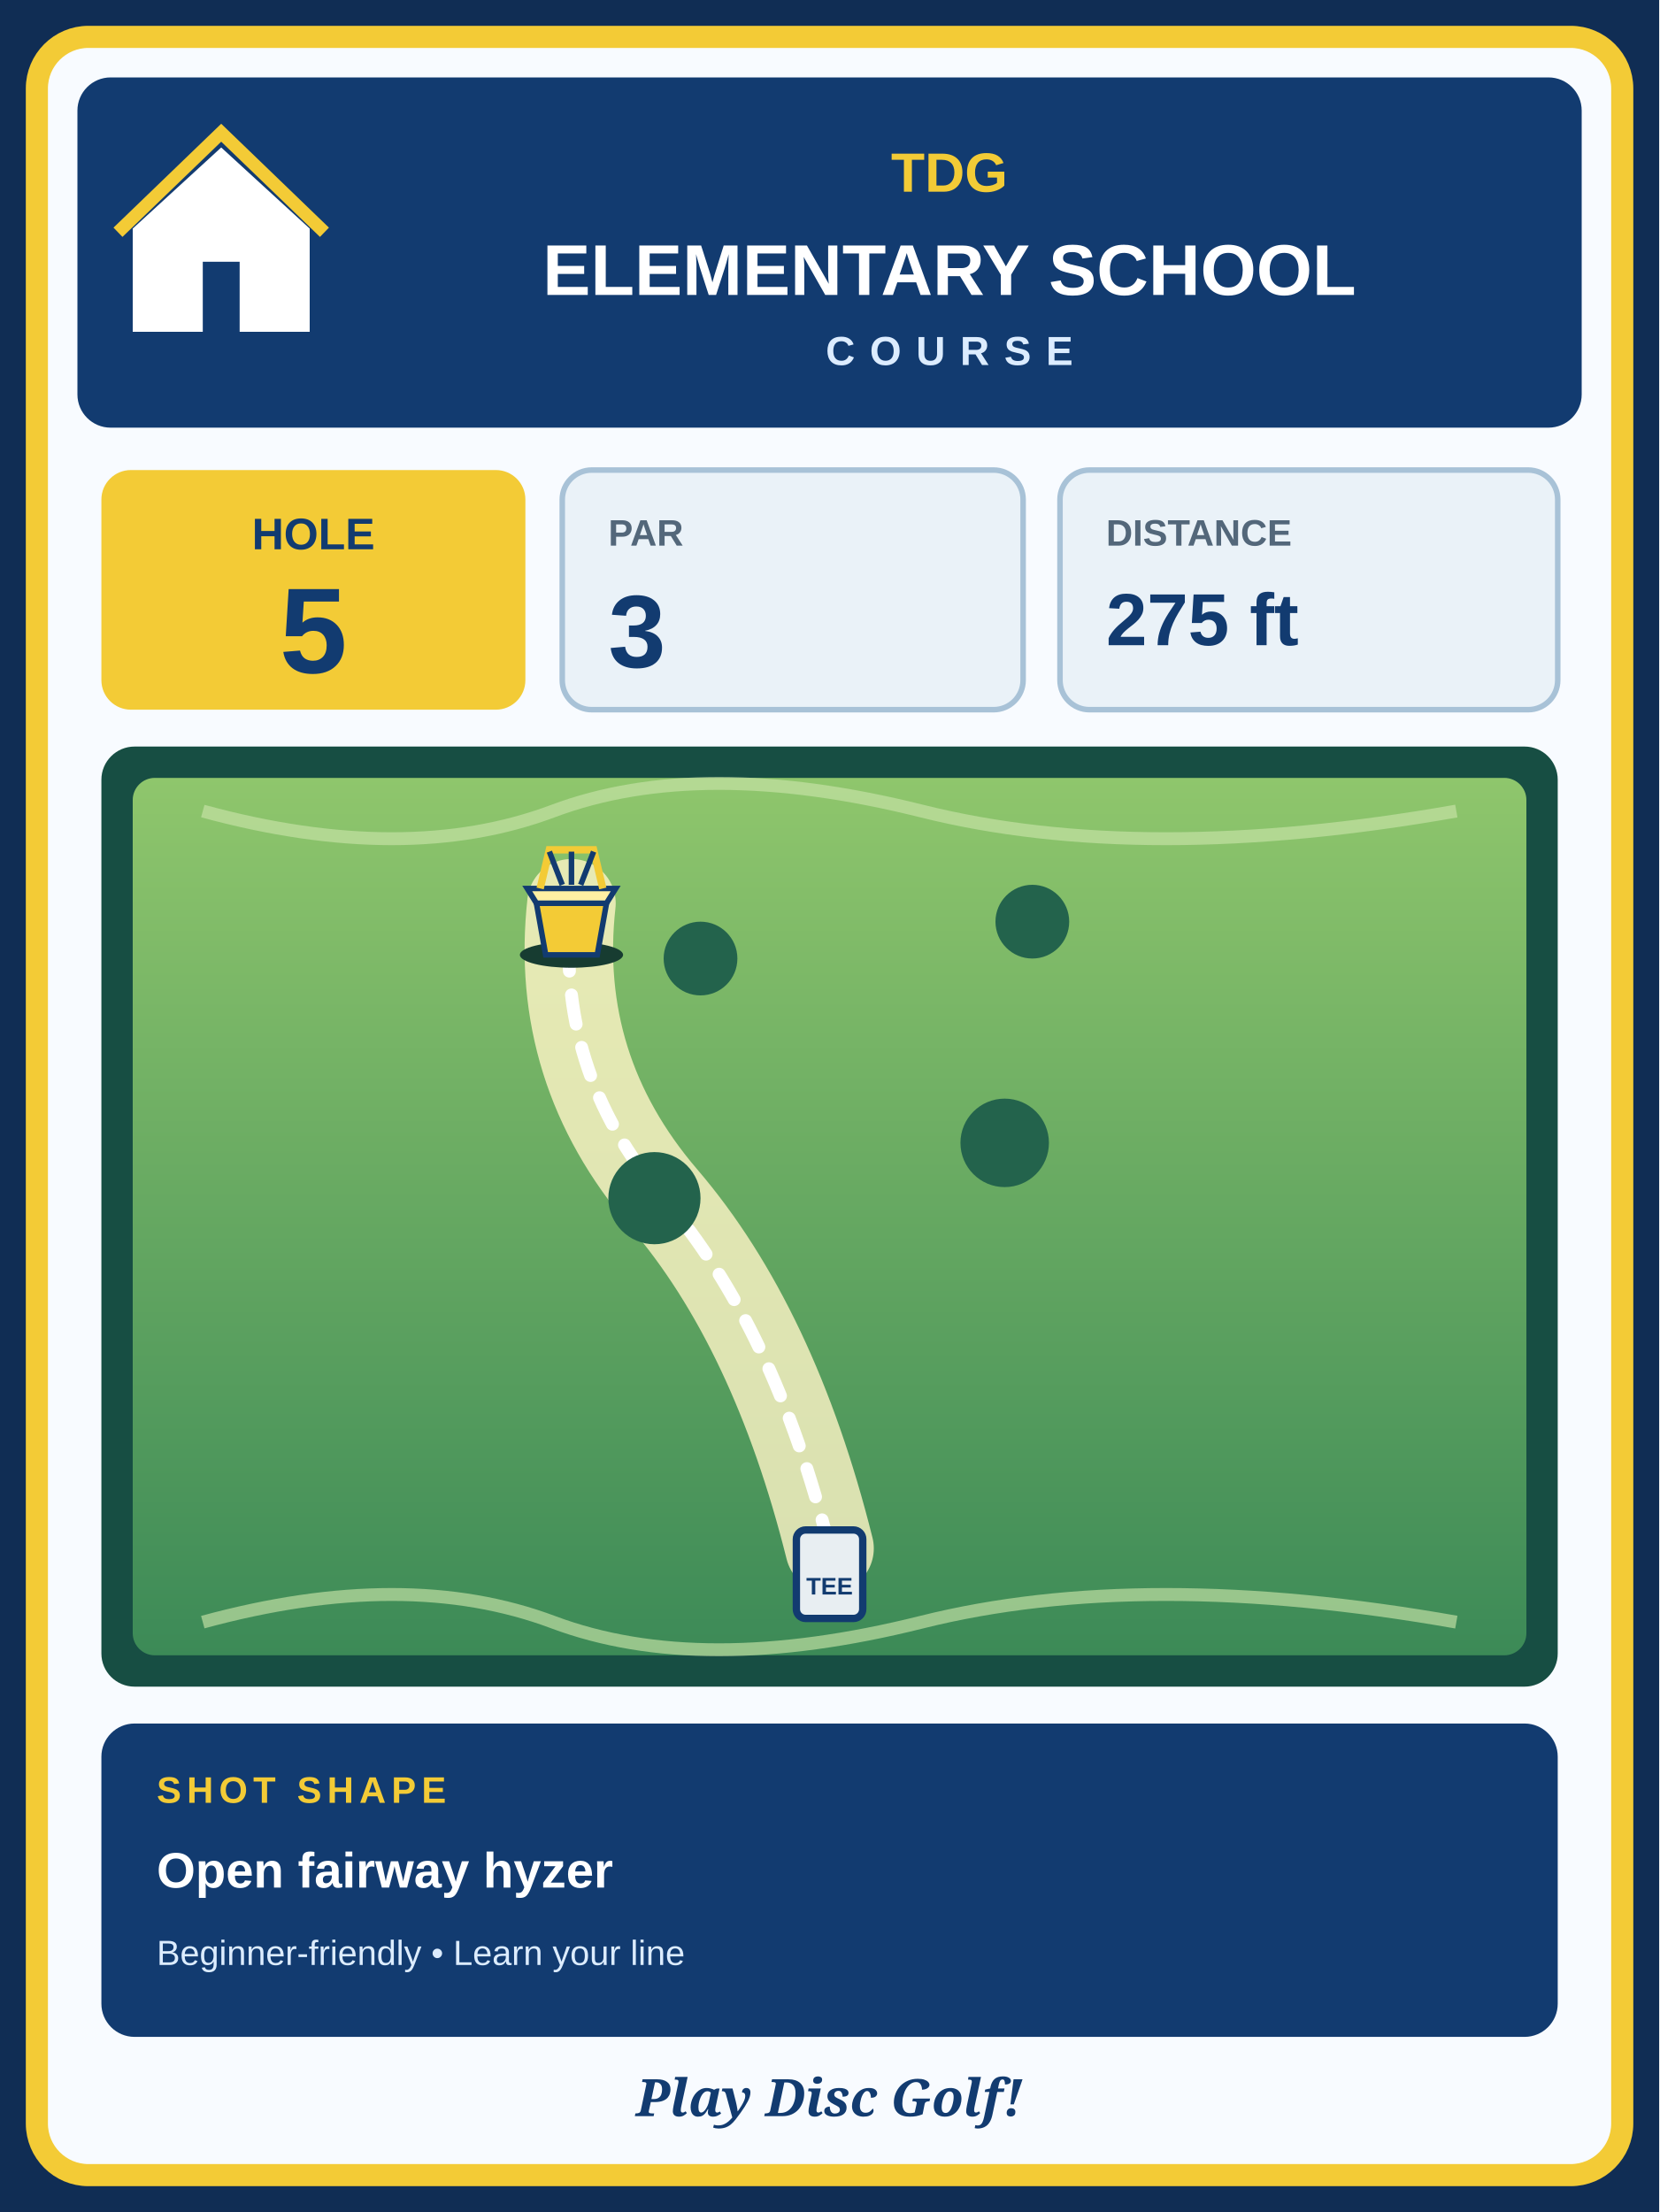
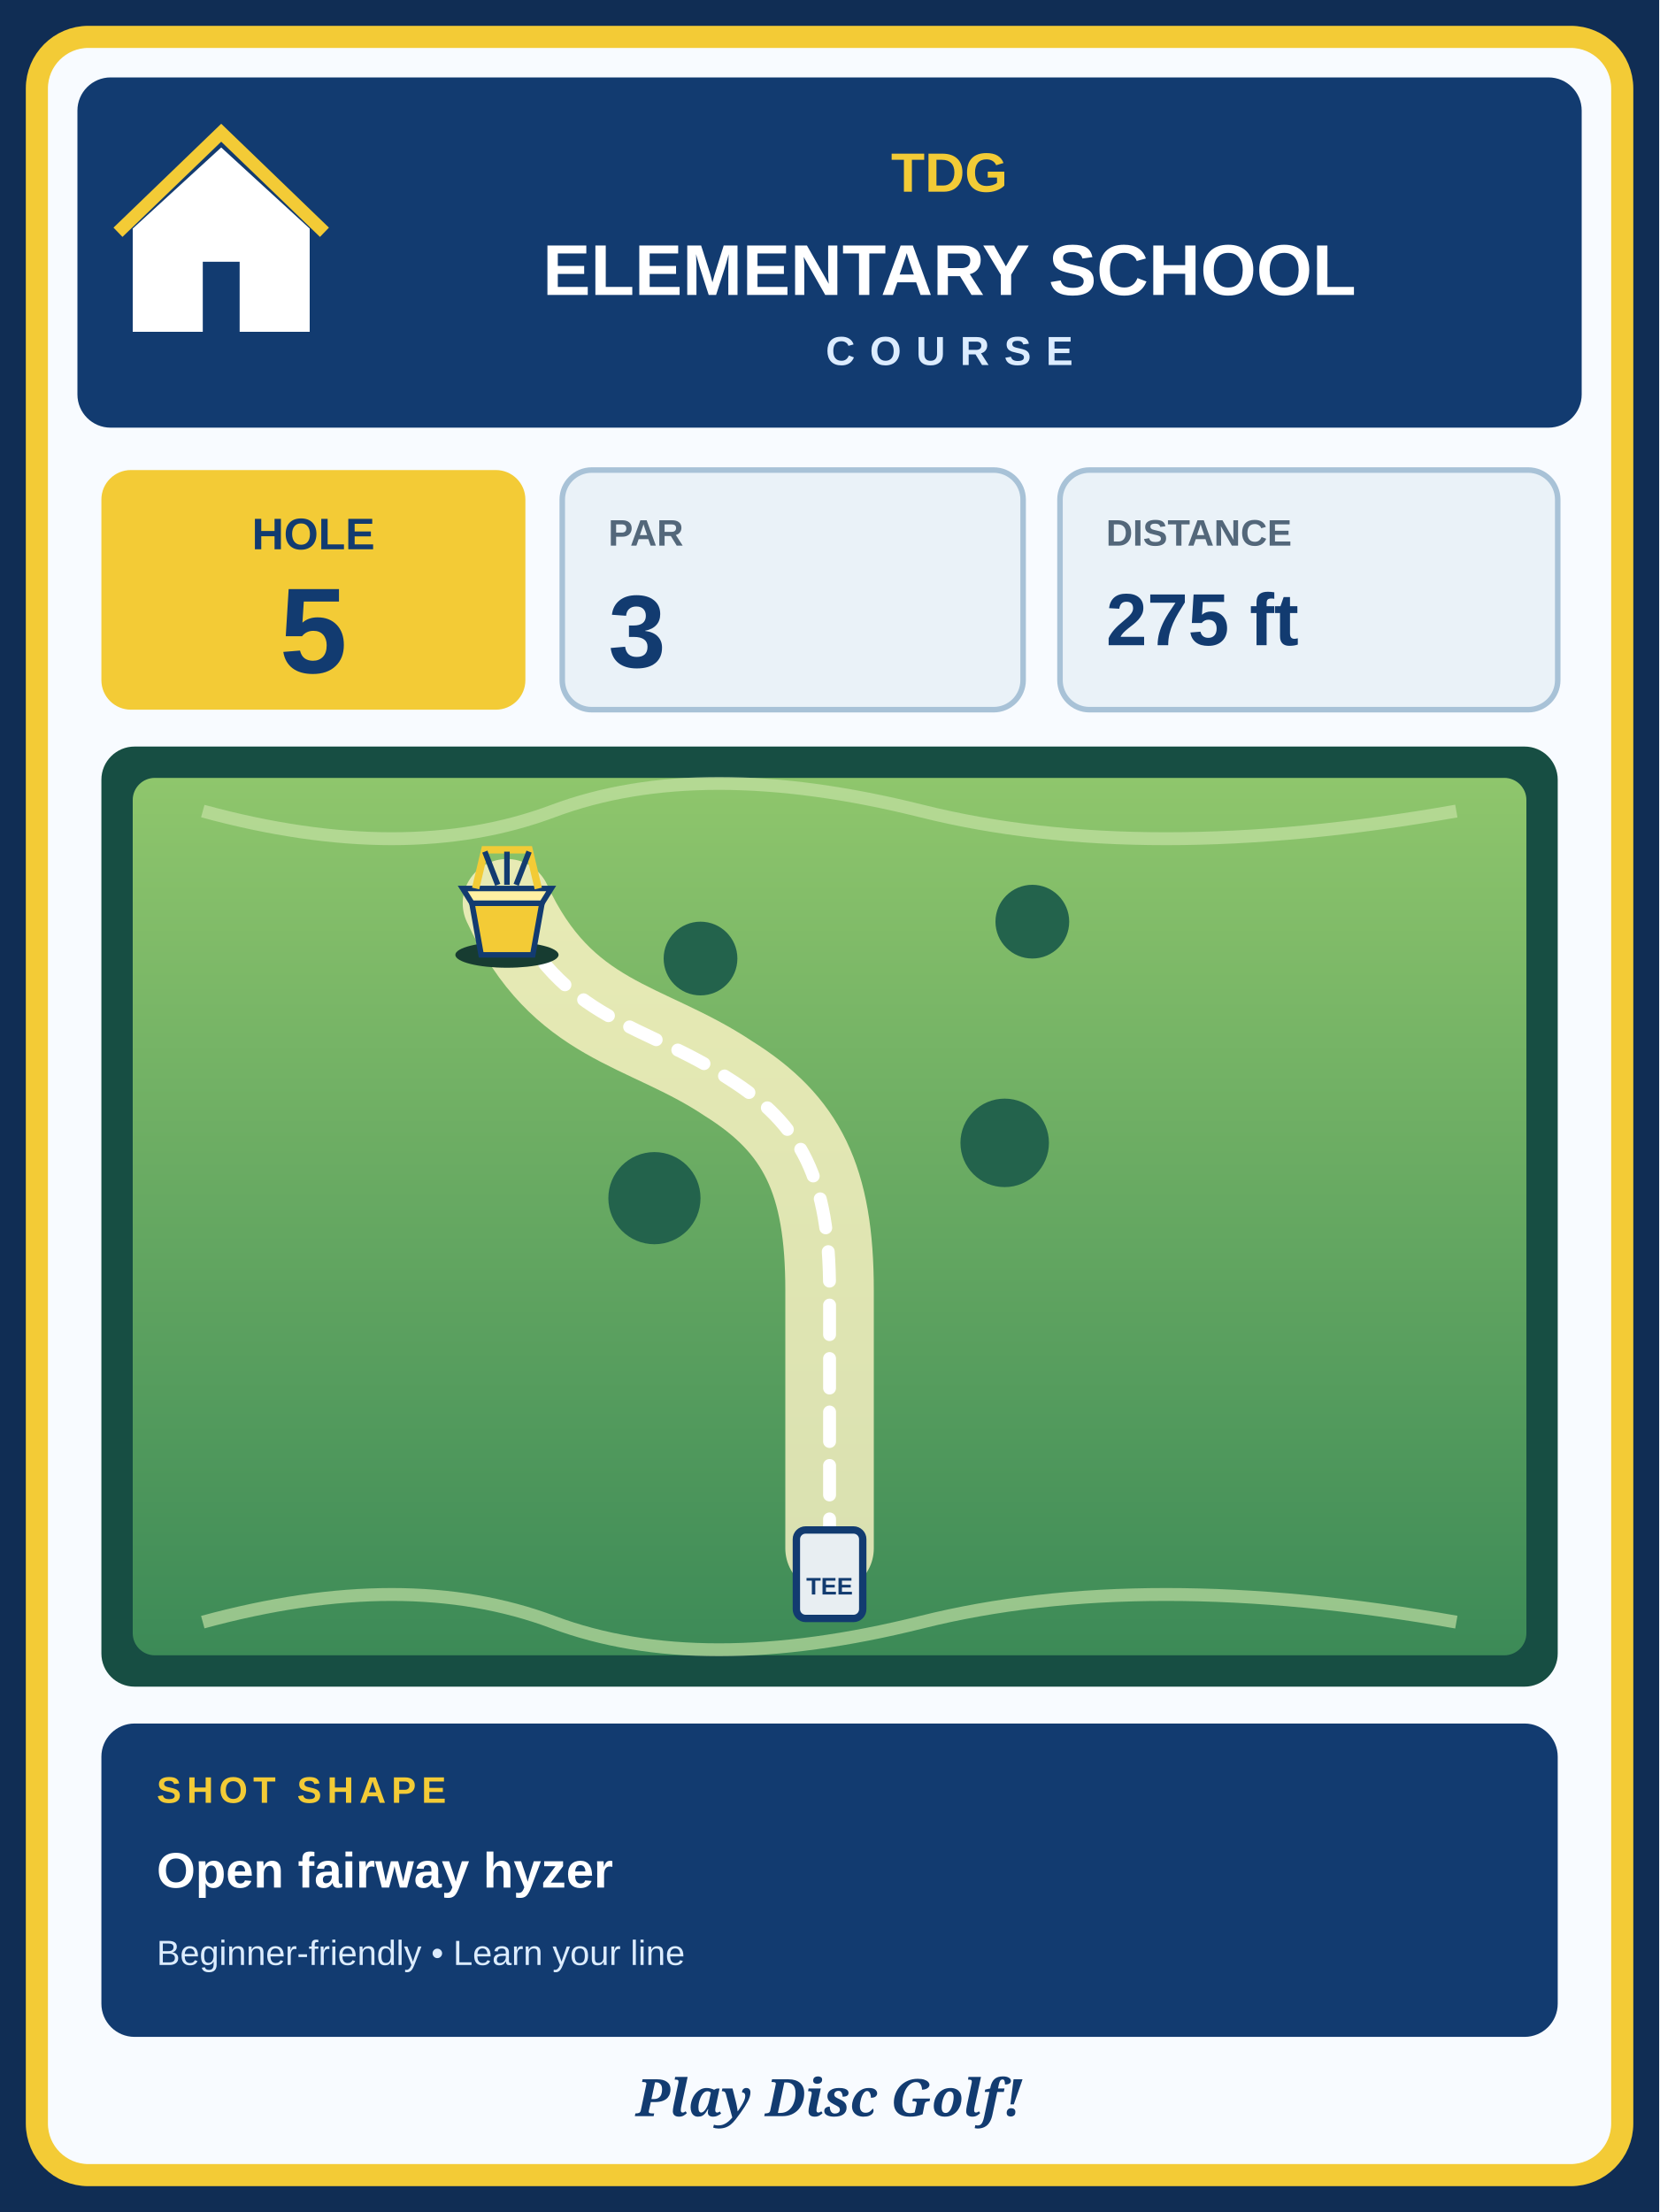
<svg xmlns="http://www.w3.org/2000/svg" viewBox="0 0 900 1200">
  <defs>
    <linearGradient id="sky" x2="0" y2="1">
      <stop stop-color="#eef7ff" />
      <stop offset="1" stop-color="#d5e9f5" />
    </linearGradient>
    <linearGradient id="field" x2="0" y2="1">
      <stop stop-color="#8fc66c" />
      <stop offset="1" stop-color="#3c8a57" />
    </linearGradient>
  </defs>
  <rect width="900" height="1200" fill="#102d54" />
  <rect x="20" y="20" width="860" height="1160" rx="28" fill="#f8fbff" stroke="#f3cb36" stroke-width="12" />
  <rect x="42" y="42" width="816" height="190" rx="18" fill="#123b70" />
  <g transform="translate(72 72)" fill="#fff">
    <path d="M0 52 L48 8 L96 52 V108 H0Z" />
    <rect x="38" y="70" width="20" height="38" fill="#123b70" />
    <path d="M-8 54 L48 0 L104 54" fill="none" stroke="#f3cb36" stroke-width="7" />
  </g>
  <text x="515" y="104" text-anchor="middle" font-family="Arial,sans-serif" font-size="30" font-weight="900" fill="#f3cb36">TDG</text>
  <text x="515" y="160" text-anchor="middle" font-family="Arial,sans-serif" font-size="39" font-weight="900" fill="#fff">ELEMENTARY SCHOOL</text>
  <text x="515" y="198" text-anchor="middle" font-family="Arial,sans-serif" font-size="22" font-weight="800" letter-spacing="8" fill="#dcecff">COURSE</text>
  <rect x="55" y="255" width="230" height="130" rx="16" fill="#f3cb36" />
  <text x="170" y="298" text-anchor="middle" font-family="Arial" font-size="24" font-weight="900" fill="#123b70">HOLE</text>
  <text x="170" y="365" text-anchor="middle" font-family="Arial" font-size="66" font-weight="900" fill="#123b70">5</text>
  <rect x="305" y="255" width="250" height="130" rx="16" fill="#eaf2f8" stroke="#a8c2d7" stroke-width="3" />
  <text x="330" y="296" font-family="Arial" font-size="20" font-weight="800" fill="#53677a">PAR</text>
  <text x="330" y="362" font-family="Arial" font-size="56" font-weight="900" fill="#123b70">3</text>
  <rect x="575" y="255" width="270" height="130" rx="16" fill="#eaf2f8" stroke="#a8c2d7" stroke-width="3" />
  <text x="600" y="296" font-family="Arial" font-size="20" font-weight="800" fill="#53677a">DISTANCE</text>
  <text x="600" y="350" font-family="Arial" font-size="40" font-weight="900" fill="#123b70">275 ft</text>
  <rect x="55" y="405" width="790" height="510" rx="18" fill="#174e43" />
  <rect x="72" y="422" width="756" height="476" rx="12" fill="url(#field)" />
  <path d="M110 440 Q220 470 300 440 T500 440 T790 440 M110 880 Q220 850 300 880 T500 880 T790 880" fill="none" stroke="#c7e3a8" stroke-width="7" opacity=".65" />
-   <path d="M450 840 Q420 720 360 650 T310 490" transform="translate(0 0)" fill="none" stroke="#fff5c7" stroke-width="48" stroke-linecap="round" stroke-linejoin="round" opacity=".8" />
-   <path d="M450 840 Q420 720 360 650 T310 490" fill="none" stroke="#fff" stroke-width="7" stroke-dasharray="16 13" stroke-linecap="round" stroke-linejoin="round" />
+   <path d="M450 840 L450 700 C450 640 435 610 395 585 C350 555 305 555 275 490" transform="translate(0 0)" fill="none" stroke="#fff5c7" stroke-width="48" stroke-linecap="round" stroke-linejoin="round" opacity=".8" />
+   <path d="M450 840 L450 700 C450 640 435 610 395 585 C350 555 305 555 275 490" fill="none" stroke="#fff" stroke-width="7" stroke-dasharray="16 13" stroke-linecap="round" stroke-linejoin="round" />
  <g fill="#23634c">
    <circle cx="355" cy="650" r="25" />
    <circle cx="545" cy="620" r="24" />
    <circle cx="380" cy="520" r="20" />
    <circle cx="560" cy="500" r="20" />
  </g>
  <rect x="432" y="830" width="36" height="48" rx="5" fill="#e8eef2" stroke="#123b70" stroke-width="4" />
  <text x="450" y="865" text-anchor="middle" font-family="Arial" font-size="13" font-weight="900" fill="#123b70">TEE</text>
-   <g transform="translate(310 490)">
+   <g transform="translate(275 490)">
    <ellipse cx="0" cy="28" rx="28" ry="7" fill="#173c31" />
    <path d="M-19 0 H19 L14 28 H-14Z" fill="#f3cb36" stroke="#123b70" stroke-width="3" />
    <path d="M-24 -8 H24 L19 0 H-19Z" fill="#fff0a3" stroke="#123b70" stroke-width="3" />
    <path d="M-17 -8 L-12 -29 H12 L17 -8" fill="none" stroke="#f3cb36" stroke-width="4" />
    <path d="M-12 -28 L-5 -10 M0 -28 V-10 M12 -28 L5 -10" stroke="#123b70" stroke-width="3" />
  </g>
  <rect x="55" y="935" width="790" height="170" rx="18" fill="#123b70" />
  <text x="85" y="978" font-family="Arial" font-size="20" font-weight="900" letter-spacing="3" fill="#f3cb36">SHOT SHAPE</text>
  <text x="85" y="1024" font-family="Arial" font-size="27" font-weight="900" fill="#fff">Open fairway hyzer</text>
  <text x="85" y="1066" font-family="Arial" font-size="19" fill="#dcecff">Beginner-friendly • Learn your line</text>
  <text x="450" y="1148" text-anchor="middle" font-family="Georgia,serif" font-size="28" font-weight="bold" font-style="italic" fill="#123b70">Play Disc Golf!</text>
</svg>
